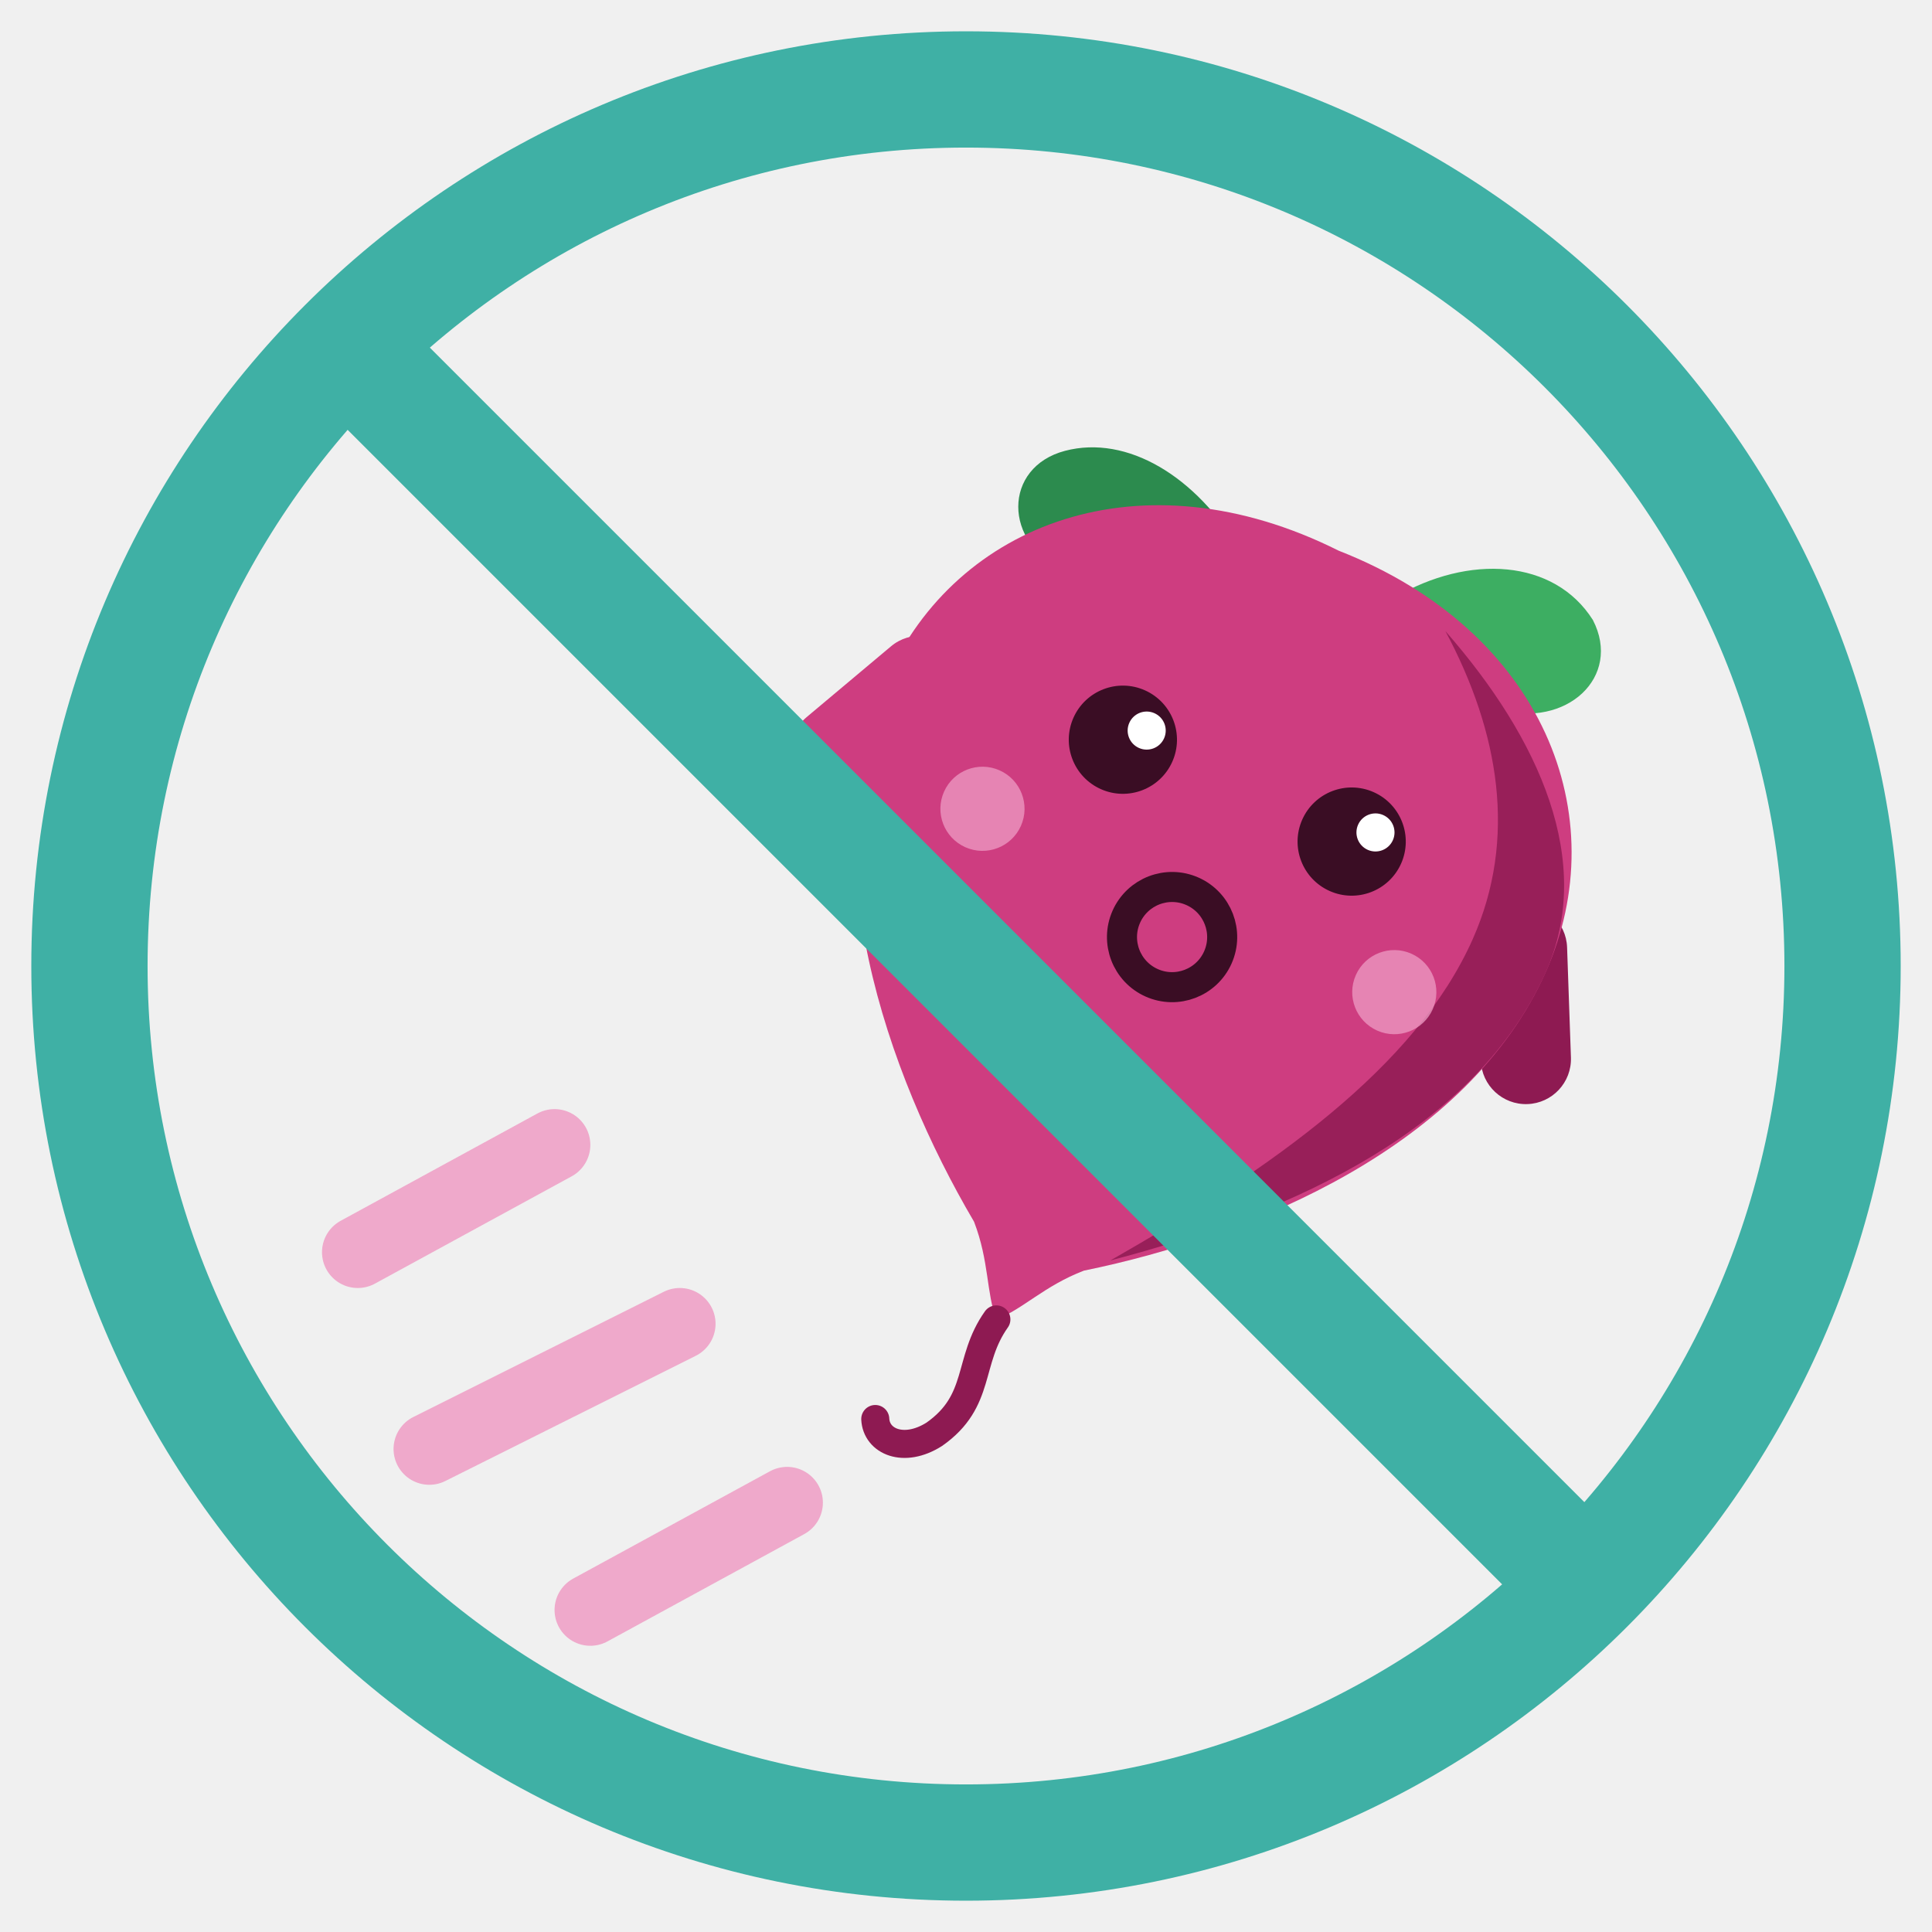
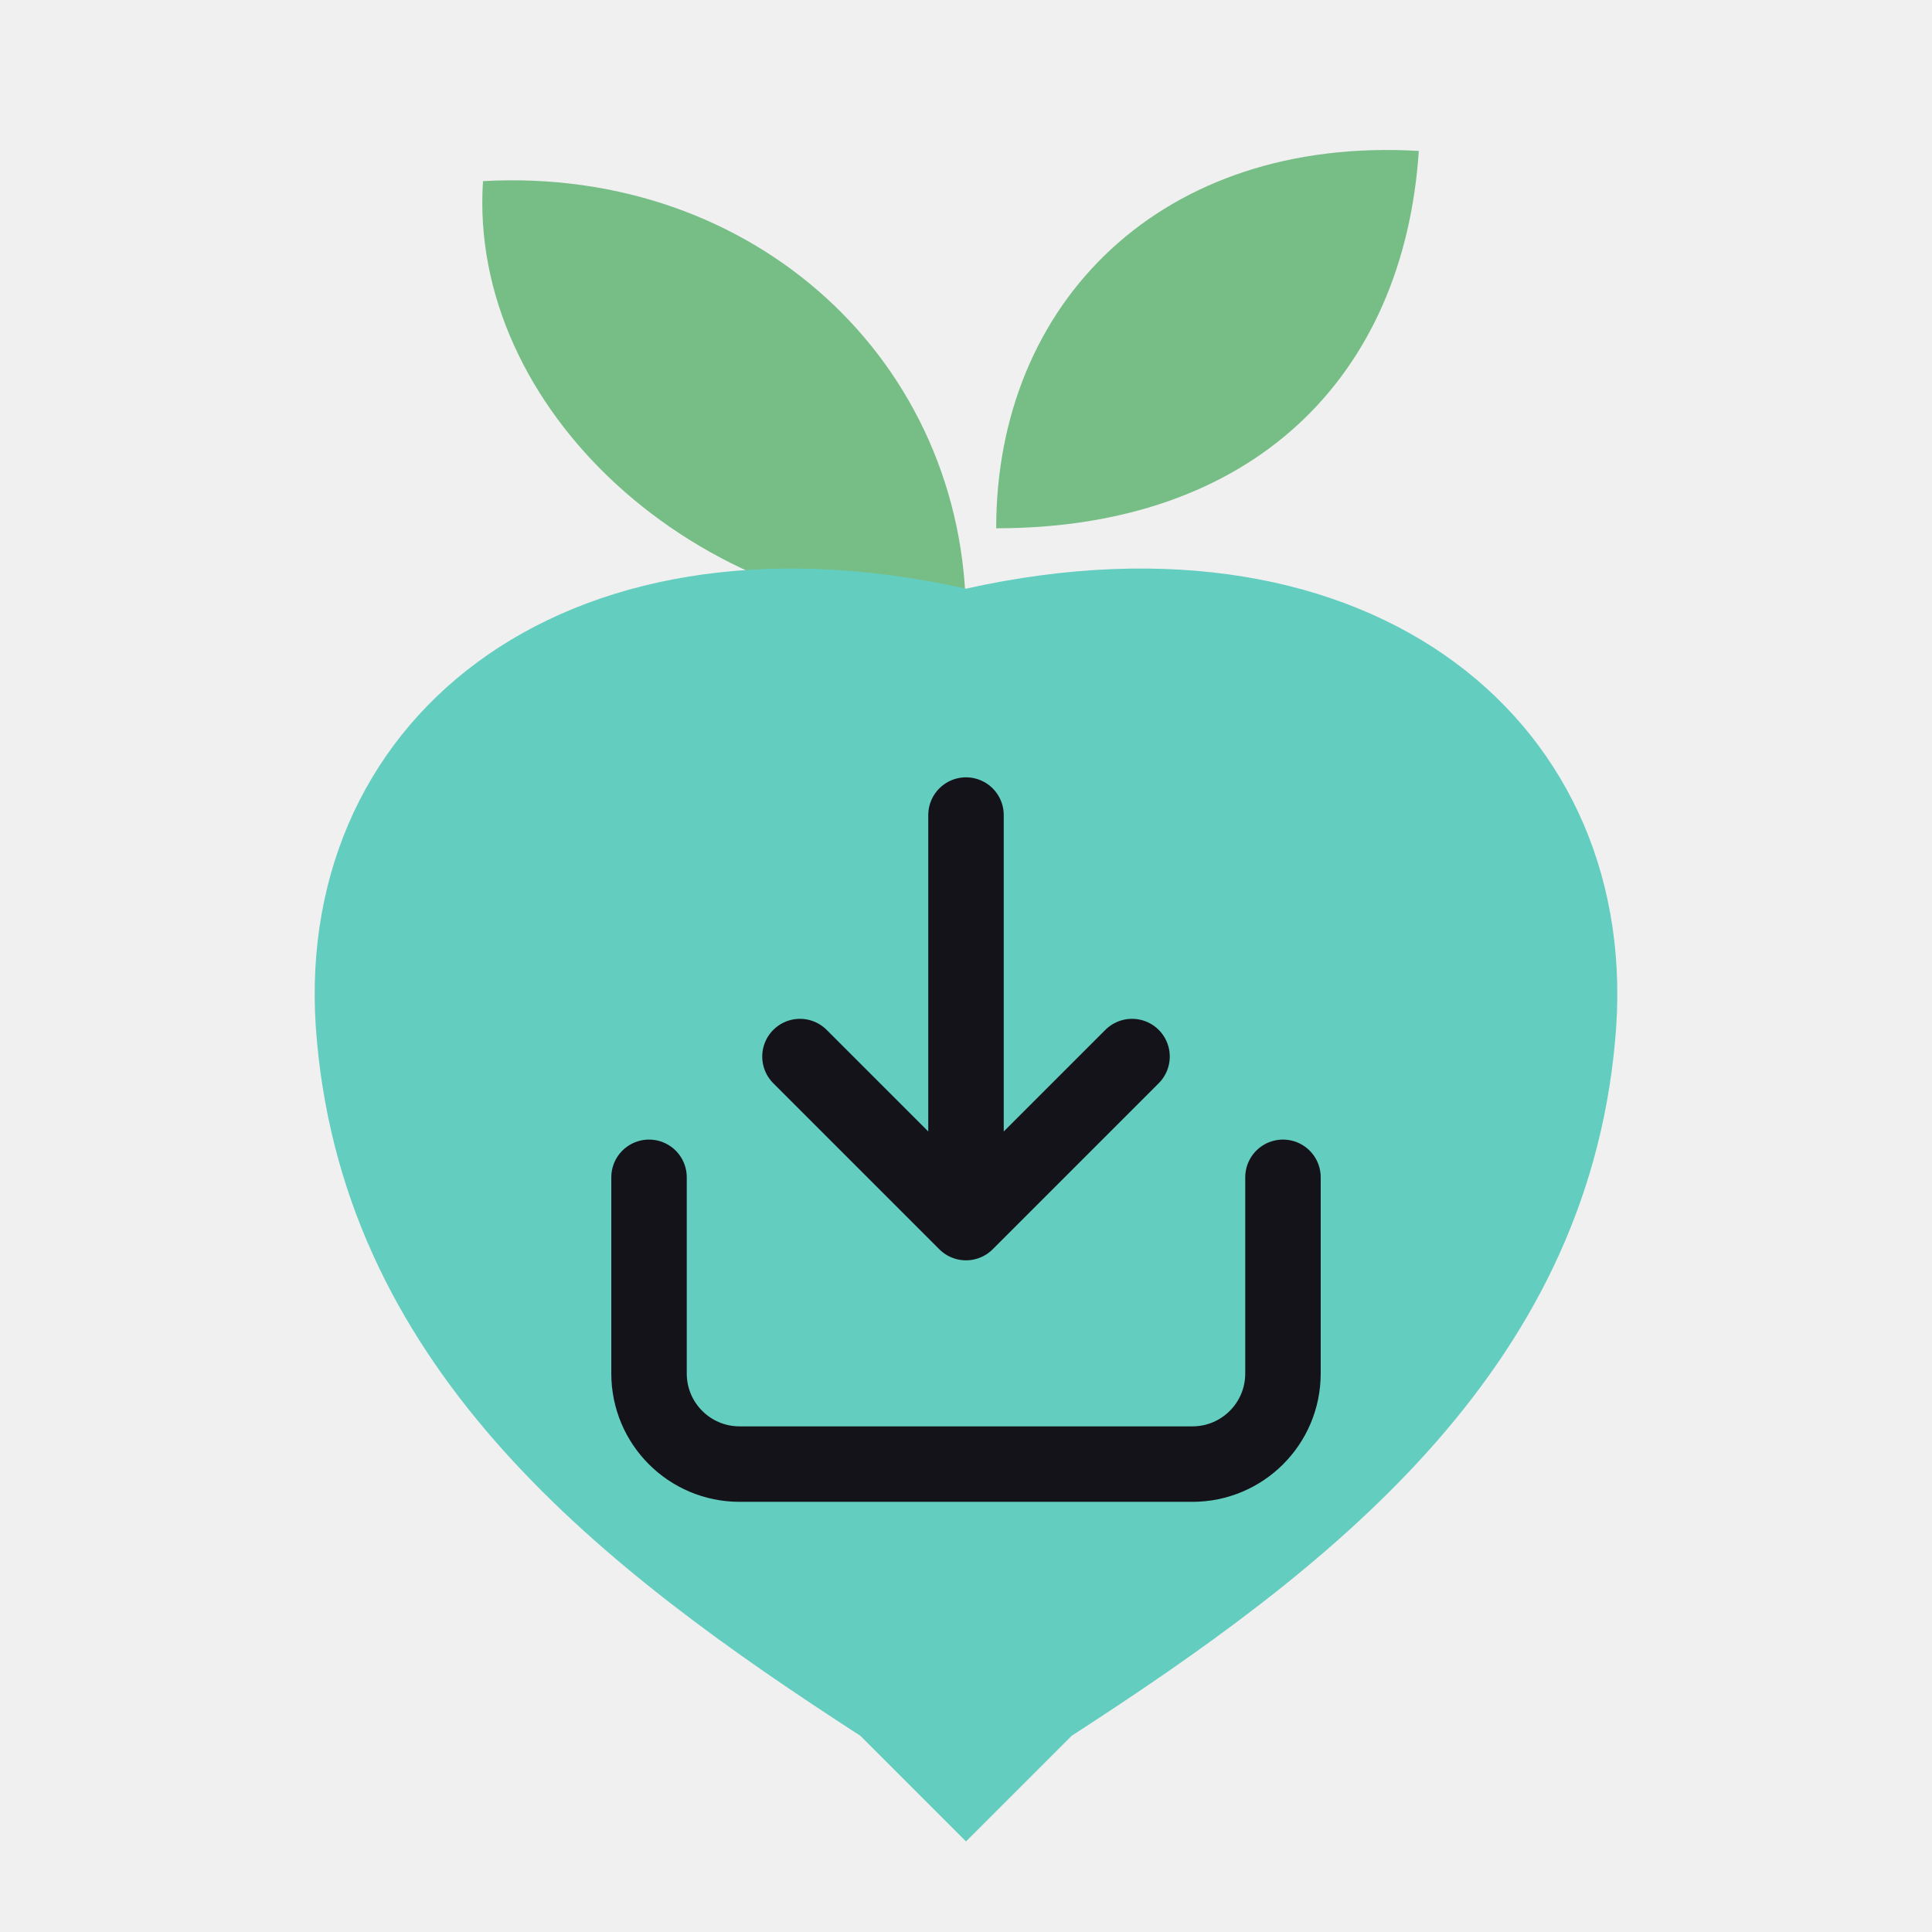
- <svg xmlns="http://www.w3.org/2000/svg" viewBox="46 46 108 108" width="108" height="108" fill="none">
-   <g stroke="#EE9CC4" stroke-width="4" stroke-linecap="round" opacity="0.85">
-     <path d="M66,116 L77,110" />
-     <path d="M70,127 L84,120" />
-     <path d="M79,136 L90,130" />
+ <svg xmlns="http://www.w3.org/2000/svg" viewBox="0 0 128 128" width="128" height="128" fill="none" role="img" aria-label="unthrown">
+   <path d="M64 41C46 41 31 27 32 12c18-1 32 12 32 29ZM66 35C66 20 77 9 94 10c-1 15-11 25-28 25Z" fill="#77BE86" />
+   <path d="M64 39C37 33 19 48 21 69c2 22 19 35 36 46l7 7 7-7c17-11 34-24 36-46 2-21-16-36-43-30Z" fill="#63CDBF" />
+   <g color="#15131A" stroke="currentColor" stroke-width="5" stroke-linecap="round" stroke-linejoin="round">
+     <path d="M43 78v13a6 6 0 0 0 6 6h30a6 6 0 0 0 6-6V78M64 54v27m-11-11 11 11 11-11" />
  </g>
-   <g transform="translate(73,64) rotate(24 50 62) scale(0.56)">
-     <path d="M41,36 C34,31 26,30 21,34 C16,38 19,45 26,45 C32,45 38,41 41,36 Z" fill="#2C8B4E" />
-     <path d="M57,34 C62,27 70,24 76,28 C81,32 78,39 71,40 C65,40 60,37 57,34 Z" fill="#3DAE62" />
-     <g transform="rotate(-64 16 62)">
-       <rect x="2" y="58" width="20" height="9" rx="4.5" fill="#CE3D80" />
-     </g>
-     <g transform="rotate(64 84 62)">
-       <rect x="78" y="58" width="20" height="9" rx="4.5" fill="#8E1A52" />
-     </g>
-     <path d="M50,32 C28,31 14,45 14,62 C14,81 30,98 44,108 C47,111 48,114 50,116 C52,114 53,111 56,108 C70,98 86,81 86,62 C86,45 72,31 50,32 Z" fill="#CE3D80" />
-     <path d="M63,35 C76,41 86,50 86,62 C86,79 73,94 58,106 C69,91 78,76 78,62 C78,51 72,42 63,35 Z" fill="#8E1A52" opacity="0.85" />
-     <circle cx="38" cy="58" r="5.4" fill="#3A0D24" />
-     <circle cx="39.8" cy="56.2" r="1.9" fill="#FFFFFF" />
-     <circle cx="63" cy="58" r="5.4" fill="#3A0D24" />
-     <circle cx="64.8" cy="56.2" r="1.9" fill="#FFFFFF" />
-     <circle cx="50.5" cy="74" r="5" stroke="#3A0D24" stroke-width="3" fill="none" />
-     <circle cx="28" cy="70" r="4.2" fill="#EE9CC4" opacity="0.75" />
-     <circle cx="73" cy="70" r="4.2" fill="#EE9CC4" opacity="0.75" />
-     <path d="M50,116 C49,121 52,124 49,129 C47,132 44,132 43,130" stroke="#8E1A52" stroke-width="2.8" stroke-linecap="round" fill="none" />
-   </g>
-   <circle cx="100" cy="100" r="49" stroke="#3FB0A5" stroke-width="6.5" fill="none" />
-   <path d="M66.5,66.5 L133.5,133.5" stroke="#3FB0A5" stroke-width="6.5" stroke-linecap="round" />
</svg>
